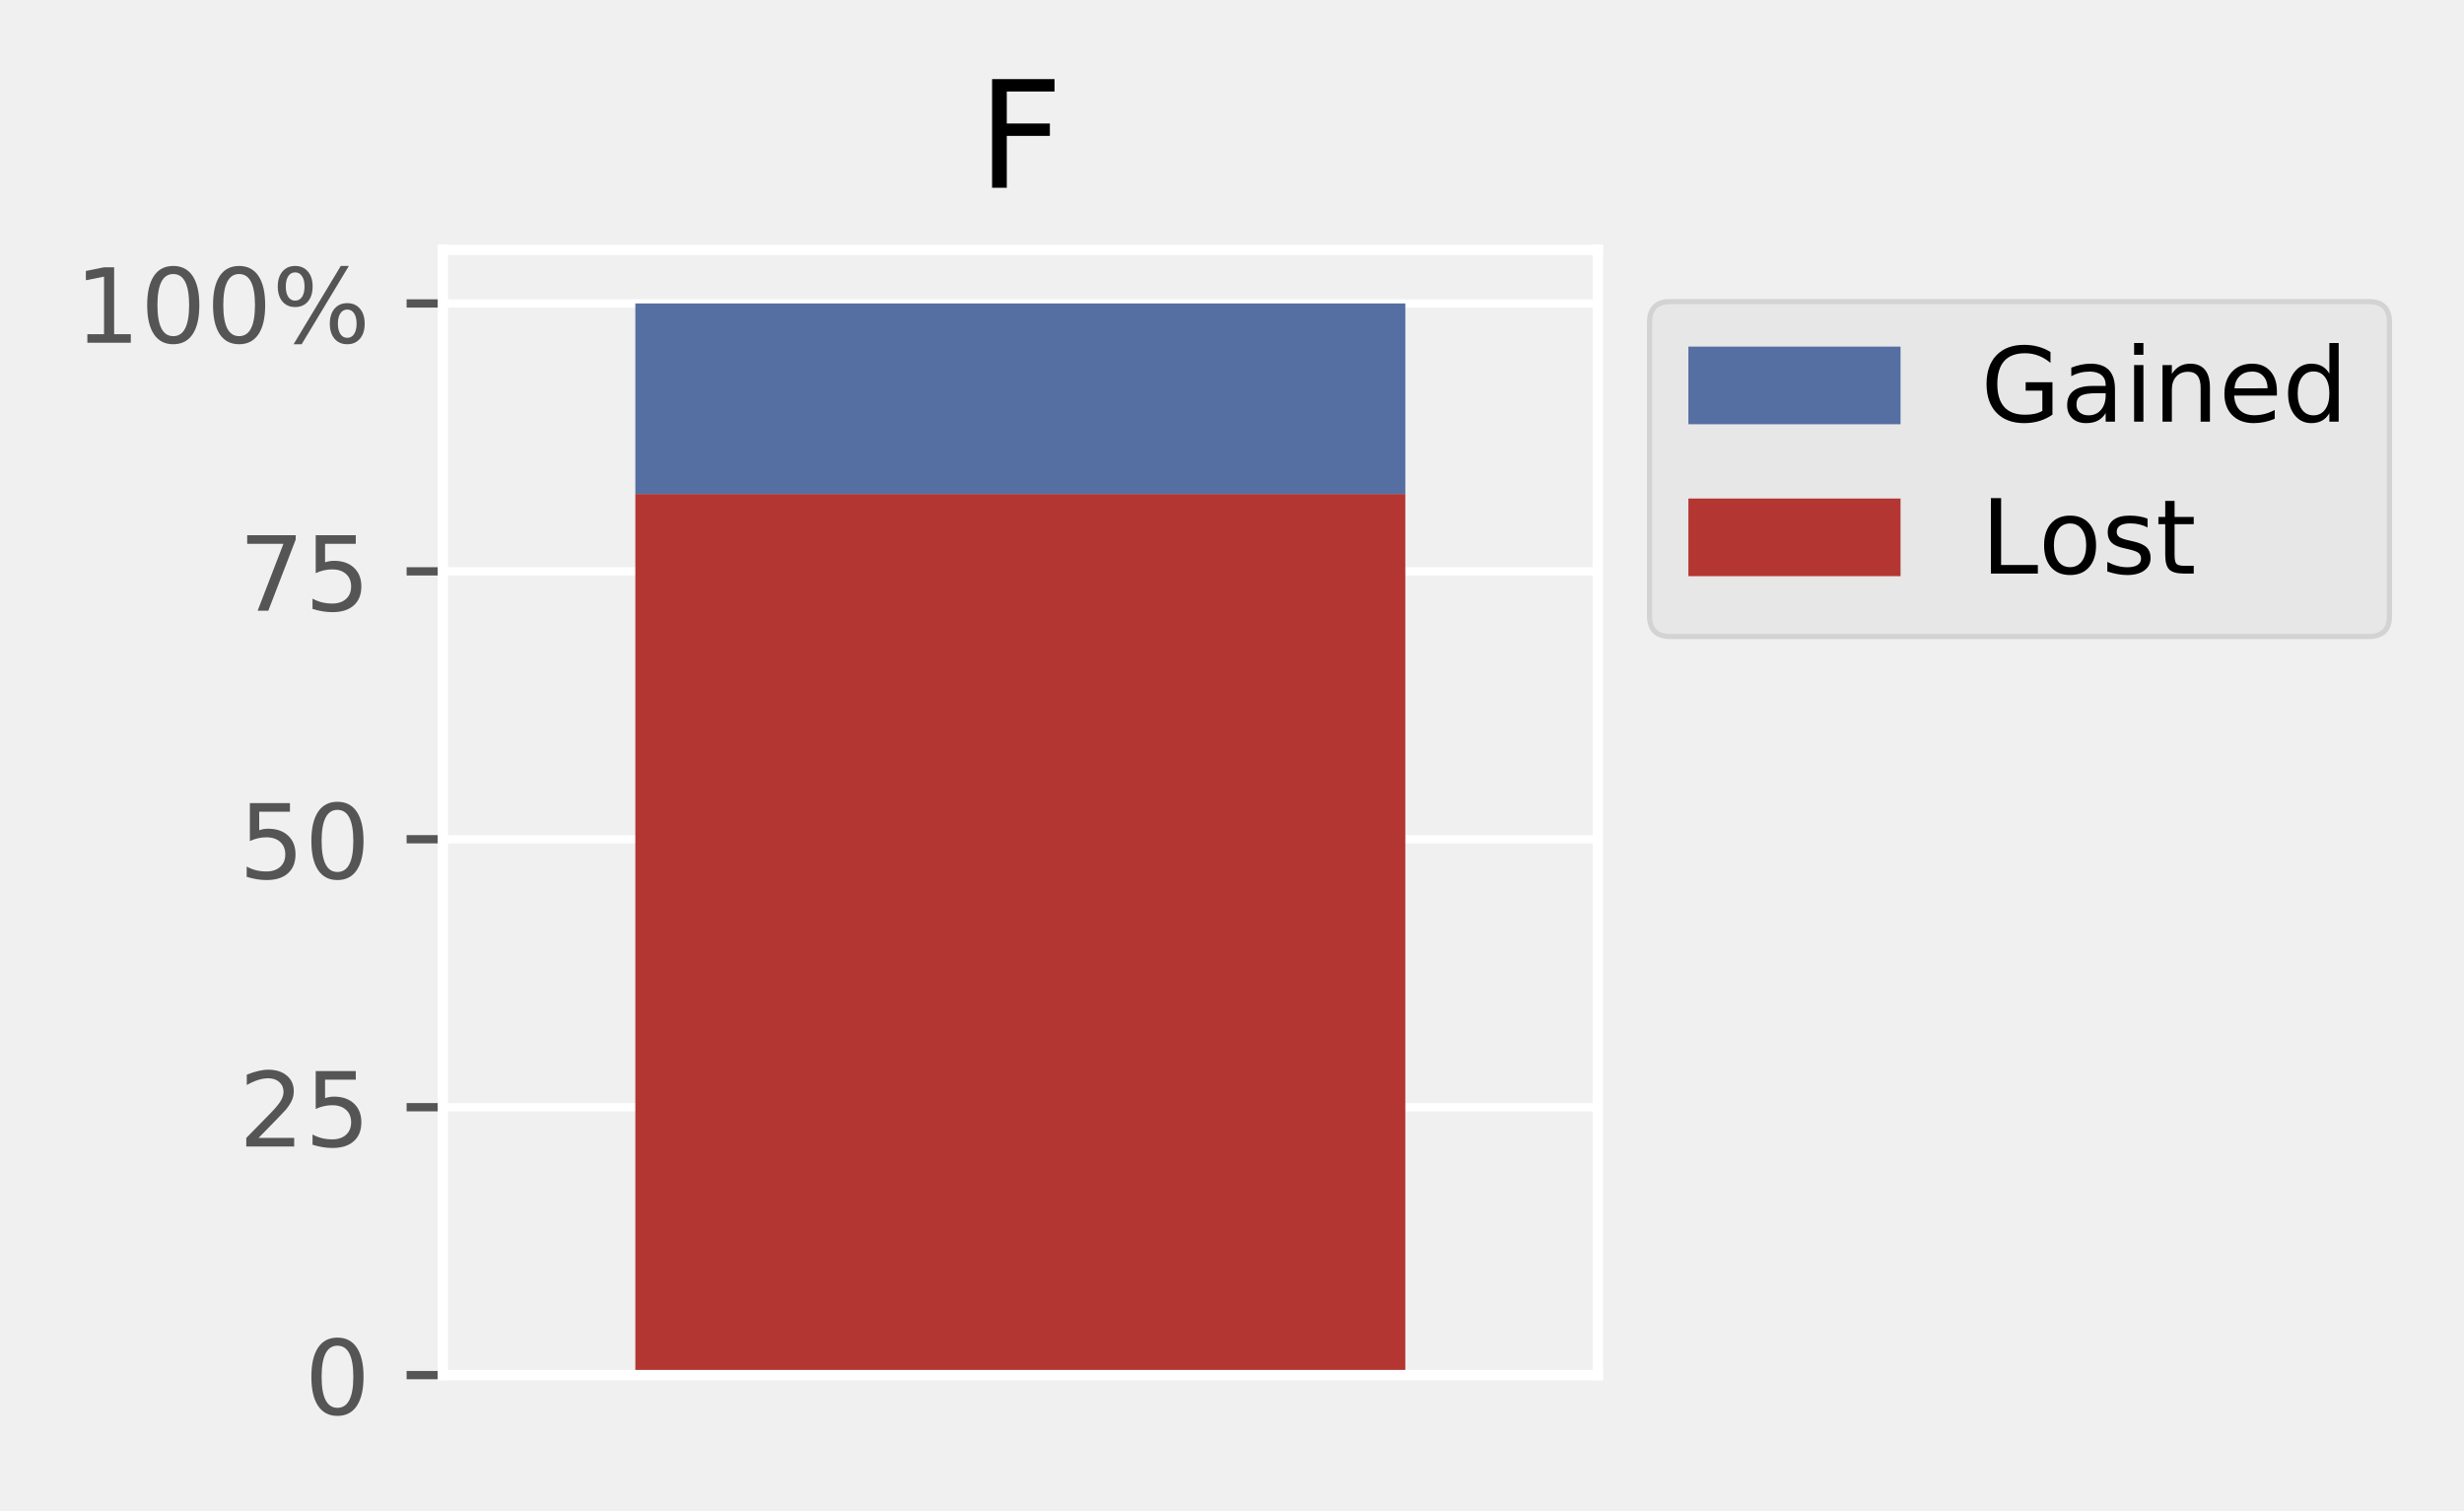
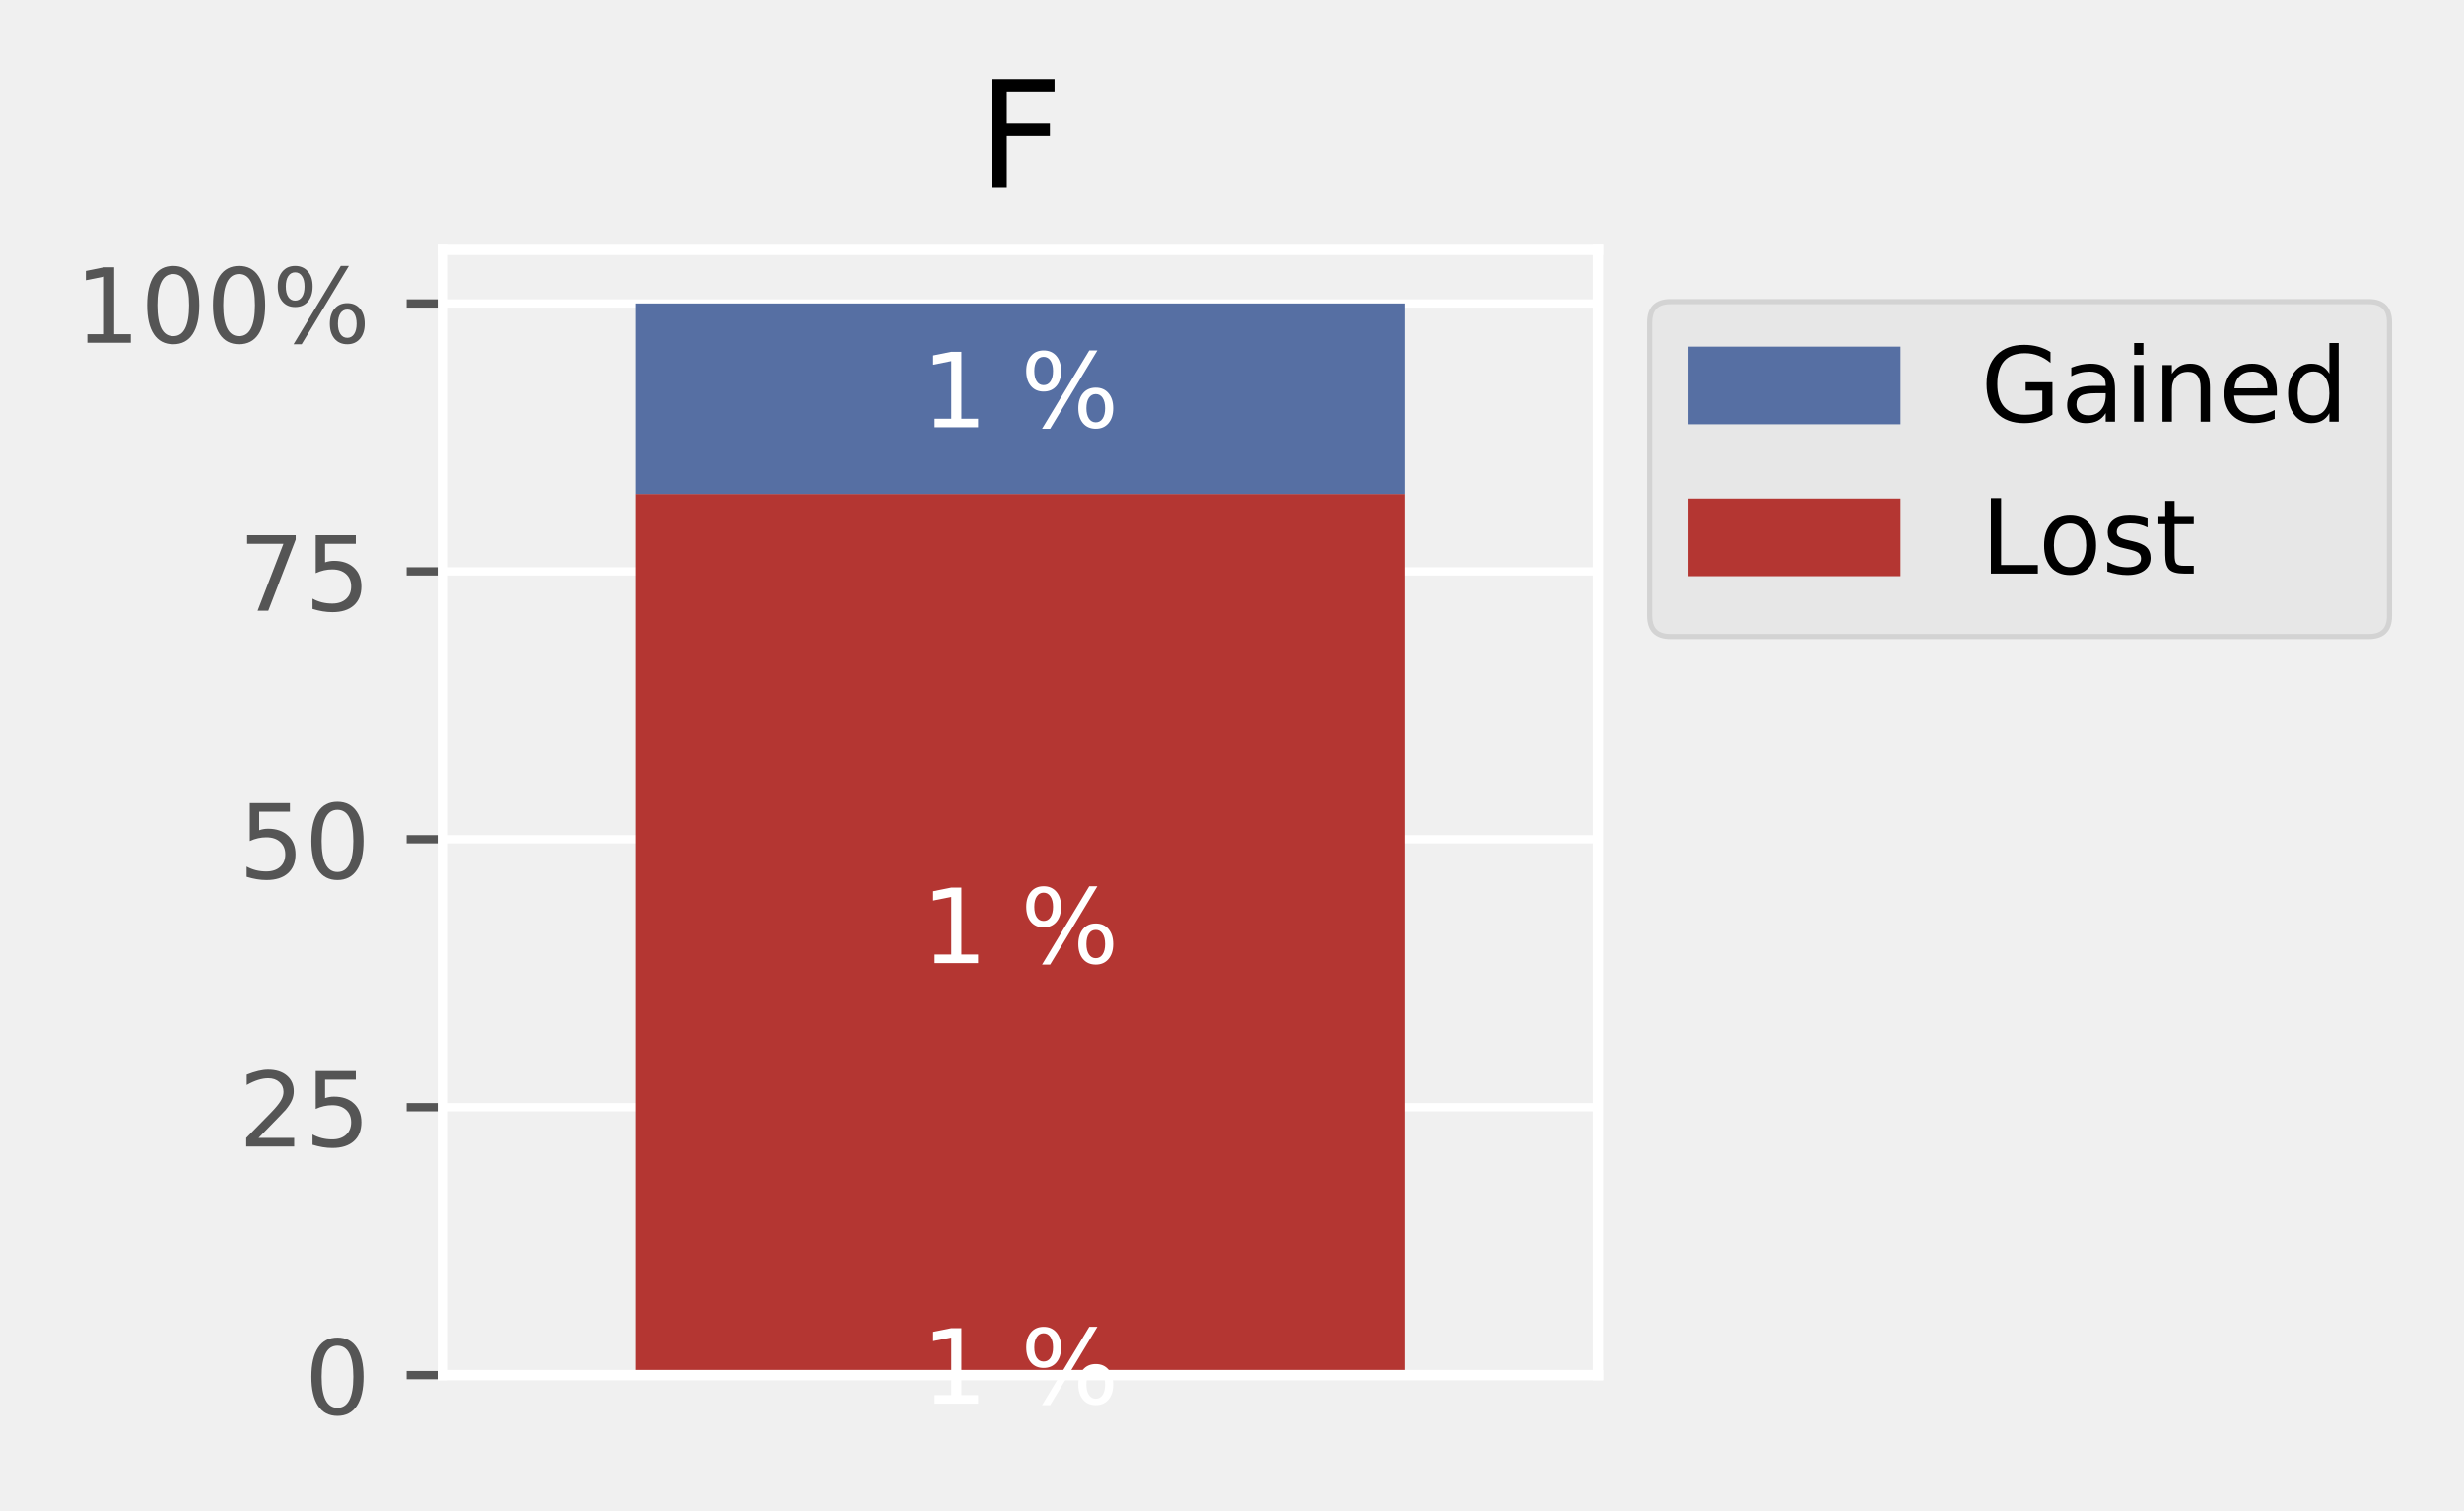
<svg xmlns="http://www.w3.org/2000/svg" xmlns:xlink="http://www.w3.org/1999/xlink" height="145.941pt" version="1.1" viewBox="0 0 238.083 145.941" width="238.083pt">
  <defs>
    <style type="text/css">
*{stroke-linecap:butt;stroke-linejoin:round;white-space:pre;}
  </style>
  </defs>
  <g id="figure_1">
    <g id="patch_1">
      <path d="M 0 145.941  L 238.083 145.941  L 238.083 0  L 0 0  z " style="fill:none;" />
    </g>
    <g id="axes_1">
      <g id="patch_2">
        <path d="M 42.789 132.862  L 154.389 132.862  L 154.389 24.142  L 42.789 24.142  z " style="fill:none;" />
      </g>
      <g id="matplotlib.axis_1" />
      <g id="matplotlib.axis_2">
        <g id="ytick_1">
          <g id="line2d_1">
-             <path clip-path="url(#p772e80ef2d)" d="M 42.789 132.862  L 154.389 132.862  " style="fill:none;stroke:#ffffff;stroke-linecap:square;stroke-width:0.8;" />
+             <path clip-path="url(#p7e477c136e)" d="M 42.789 132.862  L 154.389 132.862  " style="fill:none;stroke:#ffffff;stroke-linecap:square;stroke-width:0.8;" />
          </g>
          <g id="line2d_2">
            <defs>
-               <path d="M 0 0  L -3.5 0  " id="md4cae781d9" style="stroke:#555555;stroke-width:0.8;" />
-             </defs>
-             <g>
-               <use style="fill:#555555;stroke:#555555;stroke-width:0.8;" x="42.789" xlink:href="#md4cae781d9" y="132.862" />
+               <path d="M 0 0  L -3.5 0  " id="m2a1989d0a9" style="stroke:#555555;stroke-width:0.8;" />
+             </defs>
+             <g>
+               <use style="fill:#555555;stroke:#555555;stroke-width:0.8;" x="42.789" xlink:href="#m2a1989d0a9" y="132.862" />
            </g>
          </g>
          <g id="text_1">
            <defs>
              <path d="M 31.781 66.406  Q 24.172 66.406 20.328 58.906  Q 16.5 51.422 16.5 36.375  Q 16.5 21.391 20.328 13.891  Q 24.172 6.391 31.781 6.391  Q 39.453 6.391 43.281 13.891  Q 47.125 21.391 47.125 36.375  Q 47.125 51.422 43.281 58.906  Q 39.453 66.406 31.781 66.406  z M 31.781 74.219  Q 44.047 74.219 50.516 64.516  Q 56.984 54.828 56.984 36.375  Q 56.984 17.969 50.516 8.266  Q 44.047 -1.422 31.781 -1.422  Q 19.531 -1.422 13.062 8.266  Q 6.594 17.969 6.594 36.375  Q 6.594 54.828 13.062 64.516  Q 19.531 74.219 31.781 74.219  z " id="DejaVuSans-48" />
            </defs>
            <g style="fill:#555555;" transform="translate(29.42656 136.661)scale(0.1 -0.1)">
              <use xlink:href="#DejaVuSans-48" />
            </g>
          </g>
        </g>
        <g id="ytick_2">
          <g id="line2d_3">
-             <path clip-path="url(#p772e80ef2d)" d="M 42.789 106.976  L 154.389 106.976  " style="fill:none;stroke:#ffffff;stroke-linecap:square;stroke-width:0.8;" />
+             <path clip-path="url(#p7e477c136e)" d="M 42.789 106.976  L 154.389 106.976  " style="fill:none;stroke:#ffffff;stroke-linecap:square;stroke-width:0.8;" />
          </g>
          <g id="line2d_4">
            <g>
-               <use style="fill:#555555;stroke:#555555;stroke-width:0.8;" x="42.789" xlink:href="#md4cae781d9" y="106.976" />
+               <use style="fill:#555555;stroke:#555555;stroke-width:0.8;" x="42.789" xlink:href="#m2a1989d0a9" y="106.976" />
            </g>
          </g>
          <g id="text_2">
            <defs>
              <path d="M 19.188 8.297  L 53.609 8.297  L 53.609 0  L 7.328 0  L 7.328 8.297  Q 12.938 14.109 22.625 23.891  Q 32.328 33.688 34.812 36.531  Q 39.547 41.844 41.422 45.531  Q 43.312 49.219 43.312 52.781  Q 43.312 58.594 39.234 62.25  Q 35.156 65.922 28.609 65.922  Q 23.969 65.922 18.812 64.312  Q 13.672 62.703 7.812 59.422  L 7.812 69.391  Q 13.766 71.781 18.938 73  Q 24.125 74.219 28.422 74.219  Q 39.75 74.219 46.484 68.547  Q 53.219 62.891 53.219 53.422  Q 53.219 48.922 51.531 44.891  Q 49.859 40.875 45.406 35.406  Q 44.188 33.984 37.641 27.219  Q 31.109 20.453 19.188 8.297  z " id="DejaVuSans-50" />
              <path d="M 10.797 72.906  L 49.516 72.906  L 49.516 64.594  L 19.828 64.594  L 19.828 46.734  Q 21.969 47.469 24.109 47.828  Q 26.266 48.188 28.422 48.188  Q 40.625 48.188 47.75 41.5  Q 54.891 34.812 54.891 23.391  Q 54.891 11.625 47.562 5.094  Q 40.234 -1.422 26.906 -1.422  Q 22.312 -1.422 17.547 -0.641  Q 12.797 0.141 7.719 1.703  L 7.719 11.625  Q 12.109 9.234 16.797 8.062  Q 21.484 6.891 26.703 6.891  Q 35.156 6.891 40.078 11.328  Q 45.016 15.766 45.016 23.391  Q 45.016 31 40.078 35.438  Q 35.156 39.891 26.703 39.891  Q 22.75 39.891 18.812 39.016  Q 14.891 38.141 10.797 36.281  z " id="DejaVuSans-53" />
            </defs>
            <g style="fill:#555555;" transform="translate(23.06406 110.7753)scale(0.1 -0.1)">
              <use xlink:href="#DejaVuSans-50" />
              <use x="63.623" xlink:href="#DejaVuSans-53" />
            </g>
          </g>
        </g>
        <g id="ytick_3">
          <g id="line2d_5">
-             <path clip-path="url(#p772e80ef2d)" d="M 42.789 81.09  L 154.389 81.09  " style="fill:none;stroke:#ffffff;stroke-linecap:square;stroke-width:0.8;" />
+             <path clip-path="url(#p7e477c136e)" d="M 42.789 81.09  L 154.389 81.09  " style="fill:none;stroke:#ffffff;stroke-linecap:square;stroke-width:0.8;" />
          </g>
          <g id="line2d_6">
            <g>
-               <use style="fill:#555555;stroke:#555555;stroke-width:0.8;" x="42.789" xlink:href="#md4cae781d9" y="81.09" />
+               <use style="fill:#555555;stroke:#555555;stroke-width:0.8;" x="42.789" xlink:href="#m2a1989d0a9" y="81.09" />
            </g>
          </g>
          <g id="text_3">
            <g style="fill:#555555;" transform="translate(23.06406 84.88954)scale(0.1 -0.1)">
              <use xlink:href="#DejaVuSans-53" />
              <use x="63.623" xlink:href="#DejaVuSans-48" />
            </g>
          </g>
        </g>
        <g id="ytick_4">
          <g id="line2d_7">
-             <path clip-path="url(#p772e80ef2d)" d="M 42.789 55.205  L 154.389 55.205  " style="fill:none;stroke:#ffffff;stroke-linecap:square;stroke-width:0.8;" />
+             <path clip-path="url(#p7e477c136e)" d="M 42.789 55.205  L 154.389 55.205  " style="fill:none;stroke:#ffffff;stroke-linecap:square;stroke-width:0.8;" />
          </g>
          <g id="line2d_8">
            <g>
-               <use style="fill:#555555;stroke:#555555;stroke-width:0.8;" x="42.789" xlink:href="#md4cae781d9" y="55.205" />
+               <use style="fill:#555555;stroke:#555555;stroke-width:0.8;" x="42.789" xlink:href="#m2a1989d0a9" y="55.205" />
            </g>
          </g>
          <g id="text_4">
            <defs>
              <path d="M 8.203 72.906  L 55.078 72.906  L 55.078 68.703  L 28.609 0  L 18.312 0  L 43.219 64.594  L 8.203 64.594  z " id="DejaVuSans-55" />
            </defs>
            <g style="fill:#555555;" transform="translate(23.06406 59.00383)scale(0.1 -0.1)">
              <use xlink:href="#DejaVuSans-55" />
              <use x="63.623" xlink:href="#DejaVuSans-53" />
            </g>
          </g>
        </g>
        <g id="ytick_5">
          <g id="line2d_9">
-             <path clip-path="url(#p772e80ef2d)" d="M 42.789 29.319  L 154.389 29.319  " style="fill:none;stroke:#ffffff;stroke-linecap:square;stroke-width:0.8;" />
+             <path clip-path="url(#p7e477c136e)" d="M 42.789 29.319  L 154.389 29.319  " style="fill:none;stroke:#ffffff;stroke-linecap:square;stroke-width:0.8;" />
          </g>
          <g id="line2d_10">
            <g>
-               <use style="fill:#555555;stroke:#555555;stroke-width:0.8;" x="42.789" xlink:href="#md4cae781d9" y="29.319" />
+               <use style="fill:#555555;stroke:#555555;stroke-width:0.8;" x="42.789" xlink:href="#m2a1989d0a9" y="29.319" />
            </g>
          </g>
          <g id="text_5">
            <defs>
              <path d="M 12.406 8.297  L 28.516 8.297  L 28.516 63.922  L 10.984 60.406  L 10.984 69.391  L 28.422 72.906  L 38.281 72.906  L 38.281 8.297  L 54.391 8.297  L 54.391 0  L 12.406 0  z " id="DejaVuSans-49" />
              <path d="M 72.703 32.078  Q 68.453 32.078 66.031 28.469  Q 63.625 24.859 63.625 18.406  Q 63.625 12.062 66.031 8.422  Q 68.453 4.781 72.703 4.781  Q 76.859 4.781 79.266 8.422  Q 81.688 12.062 81.688 18.406  Q 81.688 24.812 79.266 28.438  Q 76.859 32.078 72.703 32.078  z M 72.703 38.281  Q 80.422 38.281 84.953 32.906  Q 89.5 27.547 89.5 18.406  Q 89.5 9.281 84.938 3.922  Q 80.375 -1.422 72.703 -1.422  Q 64.891 -1.422 60.344 3.922  Q 55.812 9.281 55.812 18.406  Q 55.812 27.594 60.375 32.938  Q 64.938 38.281 72.703 38.281  z M 22.312 68.016  Q 18.109 68.016 15.688 64.375  Q 13.281 60.75 13.281 54.391  Q 13.281 47.953 15.672 44.328  Q 18.062 40.719 22.312 40.719  Q 26.562 40.719 28.969 44.328  Q 31.391 47.953 31.391 54.391  Q 31.391 60.688 28.953 64.344  Q 26.516 68.016 22.312 68.016  z M 66.406 74.219  L 74.219 74.219  L 28.609 -1.422  L 20.797 -1.422  z M 22.312 74.219  Q 30.031 74.219 34.609 68.875  Q 39.203 63.531 39.203 54.391  Q 39.203 45.172 34.641 39.844  Q 30.078 34.516 22.312 34.516  Q 14.547 34.516 10.031 39.859  Q 5.516 45.219 5.516 54.391  Q 5.516 63.484 10.047 68.844  Q 14.594 74.219 22.312 74.219  z " id="DejaVuSans-37" />
            </defs>
            <g style="fill:#555555;" transform="translate(7.2 33.11811)scale(0.1 -0.1)">
              <use xlink:href="#DejaVuSans-49" />
              <use x="63.623" xlink:href="#DejaVuSans-48" />
              <use x="127.246" xlink:href="#DejaVuSans-48" />
              <use x="190.869" xlink:href="#DejaVuSans-37" />
            </g>
          </g>
        </g>
      </g>
      <g id="patch_3">
-         <path clip-path="url(#p772e80ef2d)" d="M 61.389 132.862  L 135.789 132.862  L 135.789 132.862  L 61.389 132.862  z " style="fill:#566fa3;" />
+         <path clip-path="url(#p7e477c136e)" d="M 61.389 132.862  L 135.789 132.862  L 135.789 132.862  L 61.389 132.862  z " style="fill:#566fa3;" />
      </g>
      <g id="patch_4">
-         <path clip-path="url(#p772e80ef2d)" d="M 61.389 132.862  L 135.789 132.862  L 135.789 47.727  L 61.389 47.727  z " style="fill:#b43632;" />
+         <path clip-path="url(#p7e477c136e)" d="M 61.389 132.862  L 135.789 132.862  L 135.789 47.727  L 61.389 47.727  z " style="fill:#b43632;" />
      </g>
      <g id="patch_5">
-         <path clip-path="url(#p772e80ef2d)" d="M 61.389 47.727  L 135.789 47.727  L 135.789 29.319  L 61.389 29.319  z " style="fill:#566fa3;" />
+         <path clip-path="url(#p7e477c136e)" d="M 61.389 47.727  L 135.789 47.727  L 135.789 29.319  L 61.389 29.319  z " style="fill:#566fa3;" />
      </g>
      <g id="patch_6">
        <path d="M 42.789 132.862  L 42.789 24.142  " style="fill:none;stroke:#ffffff;stroke-linecap:square;stroke-linejoin:miter;" />
      </g>
      <g id="patch_7">
        <path d="M 154.389 132.862  L 154.389 24.142  " style="fill:none;stroke:#ffffff;stroke-linecap:square;stroke-linejoin:miter;" />
      </g>
      <g id="patch_8">
        <path d="M 42.789 132.862  L 154.389 132.862  " style="fill:none;stroke:#ffffff;stroke-linecap:square;stroke-linejoin:miter;" />
      </g>
      <g id="patch_9">
        <path d="M 42.789 24.142  L 154.389 24.142  " style="fill:none;stroke:#ffffff;stroke-linecap:square;stroke-linejoin:miter;" />
      </g>
      <g id="text_6">
+         <defs>
+           <path id="DejaVuSans-32" />
+         </defs>
+         <g style="fill:#ffffff;" transform="translate(89.06797 135.6211)scale(0.1 -0.1)">
+           <use xlink:href="#DejaVuSans-49" />
+           <use x="63.623" xlink:href="#DejaVuSans-32" />
+           <use x="95.41" xlink:href="#DejaVuSans-37" />
+         </g>
+       </g>
+       <g id="text_7">
+         <g style="fill:#ffffff;" transform="translate(89.06797 93.05351)scale(0.1 -0.1)">
+           <use xlink:href="#DejaVuSans-49" />
+           <use x="63.623" xlink:href="#DejaVuSans-32" />
+           <use x="95.41" xlink:href="#DejaVuSans-37" />
+         </g>
+       </g>
+       <g id="text_8">
+         <g style="fill:#ffffff;" transform="translate(89.06797 41.28208)scale(0.1 -0.1)">
+           <use xlink:href="#DejaVuSans-49" />
+           <use x="63.623" xlink:href="#DejaVuSans-32" />
+           <use x="95.41" xlink:href="#DejaVuSans-37" />
+         </g>
+       </g>
+       <g id="text_9">
        <defs>
          <path d="M 9.812 72.906  L 51.703 72.906  L 51.703 64.594  L 19.672 64.594  L 19.672 43.109  L 48.578 43.109  L 48.578 34.812  L 19.672 34.812  L 19.672 0  L 9.812 0  z " id="DejaVuSans-70" />
        </defs>
        <g transform="translate(94.44794 18.14175)scale(0.144 -0.144)">
          <use xlink:href="#DejaVuSans-70" />
        </g>
      </g>
      <g id="legend_1">
        <g id="patch_10">
          <path d="M 161.389 61.498  L 228.883 61.498  Q 230.883 61.498 230.883 59.498  L 230.883 31.142  Q 230.883 29.142 228.883 29.142  L 161.389 29.142  Q 159.389 29.142 159.389 31.142  L 159.389 59.498  Q 159.389 61.498 161.389 61.498  z " style="fill:#e5e5e5;opacity:0.8;stroke:#cccccc;stroke-linejoin:miter;stroke-width:0.5;" />
        </g>
        <g id="patch_11">
          <path d="M 163.389 40.74  L 183.389 40.74  L 183.389 33.74  L 163.389 33.74  z " style="fill:#566fa3;stroke:#566fa3;stroke-linejoin:miter;stroke-width:0.5;" />
        </g>
-         <g id="text_7">
+         <g id="text_10">
          <defs>
            <path d="M 59.516 10.406  L 59.516 29.984  L 43.406 29.984  L 43.406 38.094  L 69.281 38.094  L 69.281 6.781  Q 63.578 2.734 56.688 0.656  Q 49.812 -1.422 42 -1.422  Q 24.906 -1.422 15.25 8.562  Q 5.609 18.562 5.609 36.375  Q 5.609 54.25 15.25 64.234  Q 24.906 74.219 42 74.219  Q 49.125 74.219 55.547 72.453  Q 61.969 70.703 67.391 67.281  L 67.391 56.781  Q 61.922 61.422 55.766 63.766  Q 49.609 66.109 42.828 66.109  Q 29.438 66.109 22.719 58.641  Q 16.016 51.172 16.016 36.375  Q 16.016 21.625 22.719 14.156  Q 29.438 6.688 42.828 6.688  Q 48.047 6.688 52.141 7.594  Q 56.25 8.5 59.516 10.406  z " id="DejaVuSans-71" />
            <path d="M 34.281 27.484  Q 23.391 27.484 19.188 25  Q 14.984 22.516 14.984 16.5  Q 14.984 11.719 18.141 8.906  Q 21.297 6.109 26.703 6.109  Q 34.188 6.109 38.703 11.406  Q 43.219 16.703 43.219 25.484  L 43.219 27.484  z M 52.203 31.203  L 52.203 0  L 43.219 0  L 43.219 8.297  Q 40.141 3.328 35.547 0.953  Q 30.953 -1.422 24.312 -1.422  Q 15.922 -1.422 10.953 3.297  Q 6 8.016 6 15.922  Q 6 25.141 12.172 29.828  Q 18.359 34.516 30.609 34.516  L 43.219 34.516  L 43.219 35.406  Q 43.219 41.609 39.141 45  Q 35.062 48.391 27.688 48.391  Q 23 48.391 18.547 47.266  Q 14.109 46.141 10.016 43.891  L 10.016 52.203  Q 14.938 54.109 19.578 55.047  Q 24.219 56 28.609 56  Q 40.484 56 46.344 49.844  Q 52.203 43.703 52.203 31.203  z " id="DejaVuSans-97" />
            <path d="M 9.422 54.688  L 18.406 54.688  L 18.406 0  L 9.422 0  z M 9.422 75.984  L 18.406 75.984  L 18.406 64.594  L 9.422 64.594  z " id="DejaVuSans-105" />
            <path d="M 54.891 33.016  L 54.891 0  L 45.906 0  L 45.906 32.719  Q 45.906 40.484 42.875 44.328  Q 39.844 48.188 33.797 48.188  Q 26.516 48.188 22.312 43.547  Q 18.109 38.922 18.109 30.906  L 18.109 0  L 9.078 0  L 9.078 54.688  L 18.109 54.688  L 18.109 46.188  Q 21.344 51.125 25.703 53.562  Q 30.078 56 35.797 56  Q 45.219 56 50.047 50.172  Q 54.891 44.344 54.891 33.016  z " id="DejaVuSans-110" />
            <path d="M 56.203 29.594  L 56.203 25.203  L 14.891 25.203  Q 15.484 15.922 20.484 11.062  Q 25.484 6.203 34.422 6.203  Q 39.594 6.203 44.453 7.469  Q 49.312 8.734 54.109 11.281  L 54.109 2.781  Q 49.266 0.734 44.188 -0.344  Q 39.109 -1.422 33.891 -1.422  Q 20.797 -1.422 13.156 6.188  Q 5.516 13.812 5.516 26.812  Q 5.516 40.234 12.766 48.109  Q 20.016 56 32.328 56  Q 43.359 56 49.781 48.891  Q 56.203 41.797 56.203 29.594  z M 47.219 32.234  Q 47.125 39.594 43.094 43.984  Q 39.062 48.391 32.422 48.391  Q 24.906 48.391 20.391 44.141  Q 15.875 39.891 15.188 32.172  z " id="DejaVuSans-101" />
            <path d="M 45.406 46.391  L 45.406 75.984  L 54.391 75.984  L 54.391 0  L 45.406 0  L 45.406 8.203  Q 42.578 3.328 38.25 0.953  Q 33.938 -1.422 27.875 -1.422  Q 17.969 -1.422 11.734 6.484  Q 5.516 14.406 5.516 27.297  Q 5.516 40.188 11.734 48.094  Q 17.969 56 27.875 56  Q 33.938 56 38.25 53.625  Q 42.578 51.266 45.406 46.391  z M 14.797 27.297  Q 14.797 17.391 18.875 11.75  Q 22.953 6.109 30.078 6.109  Q 37.203 6.109 41.297 11.75  Q 45.406 17.391 45.406 27.297  Q 45.406 37.203 41.297 42.844  Q 37.203 48.484 30.078 48.484  Q 22.953 48.484 18.875 42.844  Q 14.797 37.203 14.797 27.297  z " id="DejaVuSans-100" />
          </defs>
          <g transform="translate(191.3891 40.74019)scale(0.1 -0.1)">
            <use xlink:href="#DejaVuSans-71" />
            <use x="77.49" xlink:href="#DejaVuSans-97" />
            <use x="138.77" xlink:href="#DejaVuSans-105" />
            <use x="166.553" xlink:href="#DejaVuSans-110" />
            <use x="229.932" xlink:href="#DejaVuSans-101" />
            <use x="291.455" xlink:href="#DejaVuSans-100" />
          </g>
        </g>
        <g id="patch_12">
          <path d="M 163.389 55.418  L 183.389 55.418  L 183.389 48.418  L 163.389 48.418  z " style="fill:#b43632;stroke:#b43632;stroke-linejoin:miter;stroke-width:0.5;" />
        </g>
-         <g id="text_8">
+         <g id="text_11">
          <defs>
            <path d="M 9.812 72.906  L 19.672 72.906  L 19.672 8.297  L 55.172 8.297  L 55.172 0  L 9.812 0  z " id="DejaVuSans-76" />
            <path d="M 30.609 48.391  Q 23.391 48.391 19.188 42.75  Q 14.984 37.109 14.984 27.297  Q 14.984 17.484 19.156 11.844  Q 23.344 6.203 30.609 6.203  Q 37.797 6.203 41.984 11.859  Q 46.188 17.531 46.188 27.297  Q 46.188 37.016 41.984 42.703  Q 37.797 48.391 30.609 48.391  z M 30.609 56  Q 42.328 56 49.016 48.375  Q 55.719 40.766 55.719 27.297  Q 55.719 13.875 49.016 6.219  Q 42.328 -1.422 30.609 -1.422  Q 18.844 -1.422 12.172 6.219  Q 5.516 13.875 5.516 27.297  Q 5.516 40.766 12.172 48.375  Q 18.844 56 30.609 56  z " id="DejaVuSans-111" />
            <path d="M 44.281 53.078  L 44.281 44.578  Q 40.484 46.531 36.375 47.5  Q 32.281 48.484 27.875 48.484  Q 21.188 48.484 17.844 46.438  Q 14.5 44.391 14.5 40.281  Q 14.5 37.156 16.891 35.375  Q 19.281 33.594 26.516 31.984  L 29.594 31.297  Q 39.156 29.25 43.188 25.516  Q 47.219 21.781 47.219 15.094  Q 47.219 7.469 41.188 3.016  Q 35.156 -1.422 24.609 -1.422  Q 20.219 -1.422 15.453 -0.562  Q 10.688 0.297 5.422 2  L 5.422 11.281  Q 10.406 8.688 15.234 7.391  Q 20.062 6.109 24.812 6.109  Q 31.156 6.109 34.562 8.281  Q 37.984 10.453 37.984 14.406  Q 37.984 18.062 35.516 20.016  Q 33.062 21.969 24.703 23.781  L 21.578 24.516  Q 13.234 26.266 9.516 29.906  Q 5.812 33.547 5.812 39.891  Q 5.812 47.609 11.281 51.797  Q 16.75 56 26.812 56  Q 31.781 56 36.172 55.266  Q 40.578 54.547 44.281 53.078  z " id="DejaVuSans-115" />
            <path d="M 18.312 70.219  L 18.312 54.688  L 36.812 54.688  L 36.812 47.703  L 18.312 47.703  L 18.312 18.016  Q 18.312 11.328 20.141 9.422  Q 21.969 7.516 27.594 7.516  L 36.812 7.516  L 36.812 0  L 27.594 0  Q 17.188 0 13.234 3.875  Q 9.281 7.766 9.281 18.016  L 9.281 47.703  L 2.688 47.703  L 2.688 54.688  L 9.281 54.688  L 9.281 70.219  z " id="DejaVuSans-116" />
          </defs>
          <g transform="translate(191.3891 55.41831)scale(0.1 -0.1)">
            <use xlink:href="#DejaVuSans-76" />
            <use x="55.697" xlink:href="#DejaVuSans-111" />
            <use x="116.879" xlink:href="#DejaVuSans-115" />
            <use x="168.979" xlink:href="#DejaVuSans-116" />
          </g>
        </g>
      </g>
    </g>
  </g>
  <defs>
-     <clipPath id="p772e80ef2d">
+     <clipPath id="p7e477c136e">
      <rect height="108.72" width="111.6" x="42.789" y="24.142" />
    </clipPath>
  </defs>
</svg>
